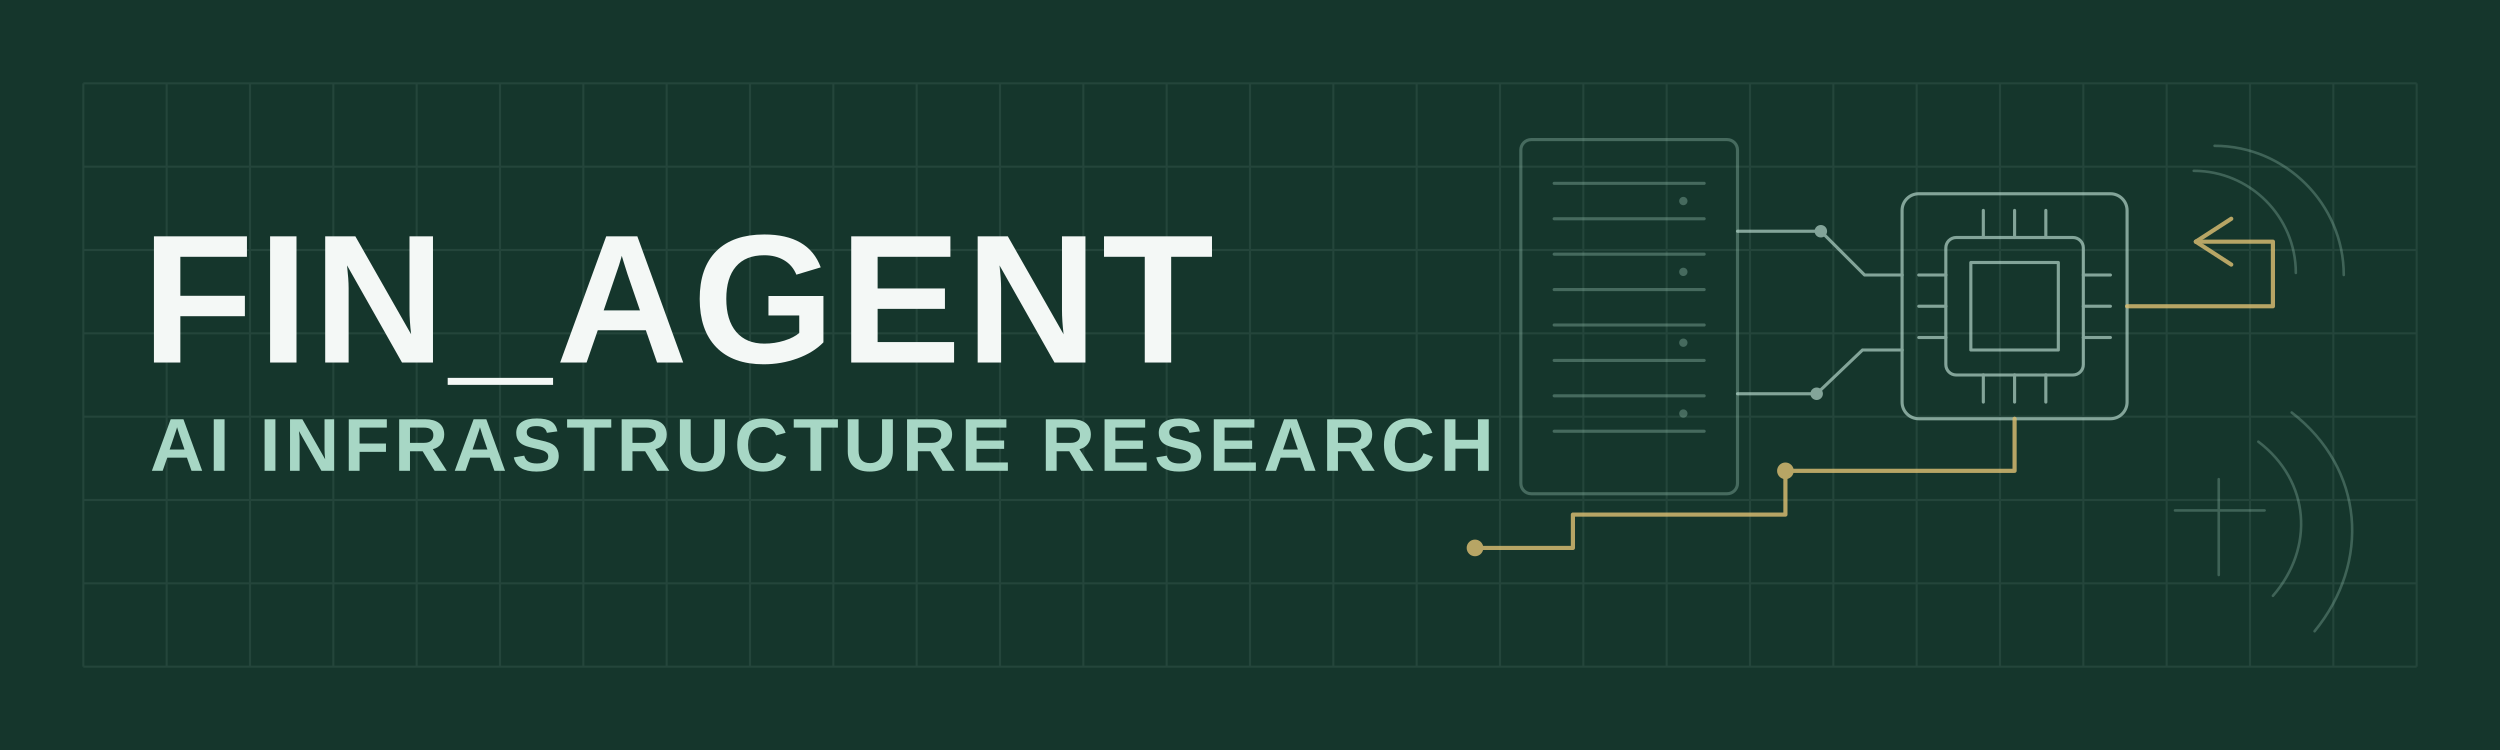
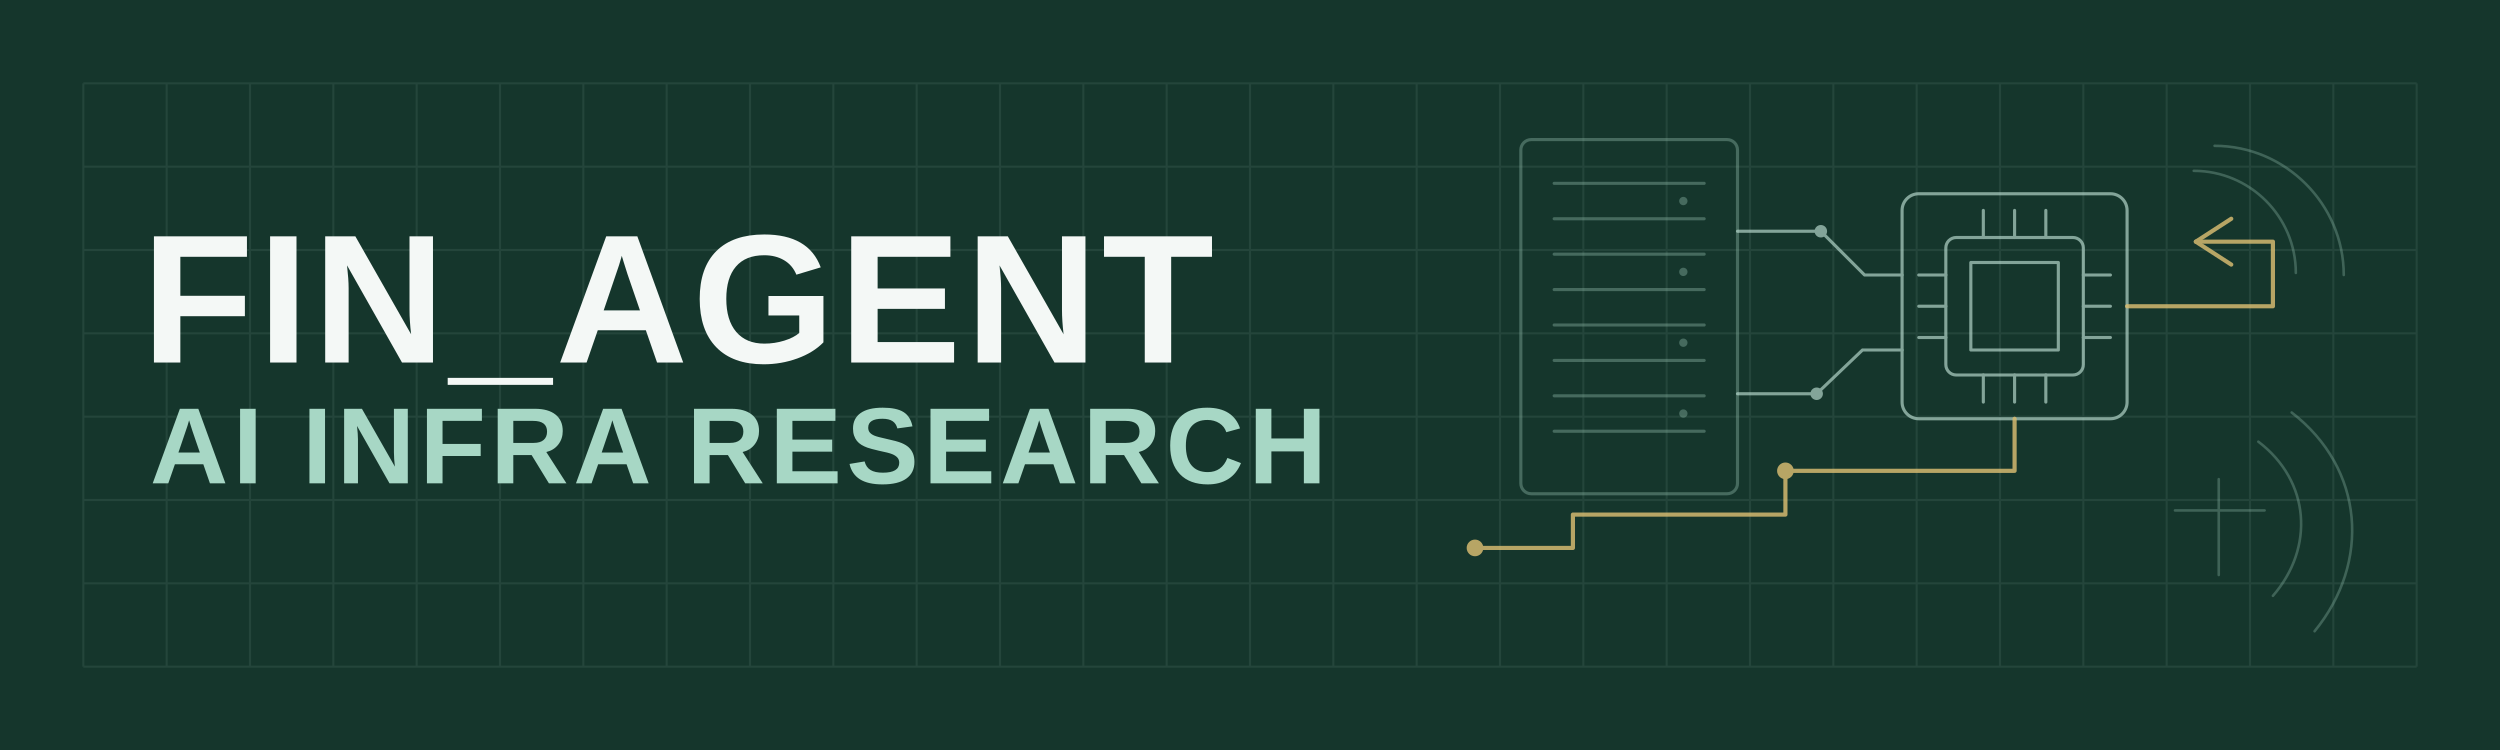
<svg xmlns="http://www.w3.org/2000/svg" width="1200" height="360" viewBox="0 0 1200 360" role="img" aria-labelledby="fin-agent-title fin-agent-desc">
  <rect width="1200" height="360" fill="#15362c" />
  <g fill="none" stroke="#8fb4a6" stroke-width="1" opacity="0.12">
    <path d="M40 40H1160M40 80H1160M40 120H1160M40 160H1160M40 200H1160M40 240H1160M40 280H1160M40 320H1160" />
    <path d="M40 40V320M80 40V320M120 40V320M160 40V320M200 40V320M240 40V320M280 40V320M320 40V320M360 40V320M400 40V320M440 40V320M480 40V320M520 40V320M560 40V320M600 40V320M640 40V320M680 40V320M720 40V320M760 40V320M800 40V320M840 40V320M880 40V320M920 40V320M960 40V320M1000 40V320M1040 40V320M1080 40V320M1120 40V320M1160 40V320" />
  </g>
  <g font-family="Arial, Helvetica, sans-serif">
    <text x="68" y="174" fill="#f4f8f6" font-size="88" font-weight="700" letter-spacing="2">FIN_AGENT</text>
-     <text x="72" y="226" fill="#a7d7c5" font-size="36" font-weight="700" letter-spacing="2.2">AI INFRASTRUCTURE RESEARCH</text>
+     <text x="72" y="232" fill="#a7d7c5" font-size="52" font-weight="700" letter-spacing="2.2">AI INFRA RESEARCH</text>
  </g>
  <g fill="none" stroke-linecap="round" stroke-linejoin="round">
    <g stroke="#83ad9e" stroke-width="1.5" opacity="0.44">
      <rect x="730" y="67" width="104" height="170" rx="5" />
      <path d="M746 88H818M746 105H818M746 122H818M746 139H818M746 156H818M746 173H818M746 190H818M746 207H818" />
      <circle cx="808" cy="96.5" r="2" fill="#83ad9e" stroke="none" />
      <circle cx="808" cy="130.5" r="2" fill="#83ad9e" stroke="none" />
      <circle cx="808" cy="164.5" r="2" fill="#83ad9e" stroke="none" />
      <circle cx="808" cy="198.5" r="2" fill="#83ad9e" stroke="none" />
    </g>
    <g stroke="#b6d8cc" stroke-width="1.5" opacity="0.68">
      <rect x="913" y="93" width="108" height="108" rx="8" />
      <rect x="934" y="114" width="66" height="66" rx="5" />
      <path d="M946 126H988V168H946Z M934 132H921M934 147H921M934 162H921M1013 132H1000M1013 147H1000M1013 162H1000M952 114V101M967 114V101M982 114V101M952 193V180M967 193V180M982 193V180" />
      <path d="M834 111H874L895 132H913M834 189H872L894 168H913" />
      <circle cx="874" cy="111" r="3" fill="#b6d8cc" stroke="none" />
      <circle cx="872" cy="189" r="3" fill="#b6d8cc" stroke="none" />
    </g>
    <g stroke="#d6ba70" stroke-width="2" opacity="0.84">
      <path d="M708 263H755V247H857V226H967V201" />
      <circle cx="708" cy="263" r="4" fill="#d6ba70" stroke="none" />
      <circle cx="857" cy="226" r="4" fill="#d6ba70" stroke="none" />
      <path d="M1054 116H1091V147H1021" />
      <path d="M1071 105L1054 116L1071 127" />
    </g>
    <g stroke="#83ad9e" stroke-width="1.25" opacity="0.38">
      <path d="M1053 82C1080 82 1102 104 1102 131M1063 70C1097 70 1125 98 1125 132" />
      <path d="M1084 212C1109 231 1111 263 1091 286M1100 198C1135 225 1138 270 1111 303" />
      <path d="M1044 245H1087M1065 230V276" />
    </g>
  </g>
</svg>
